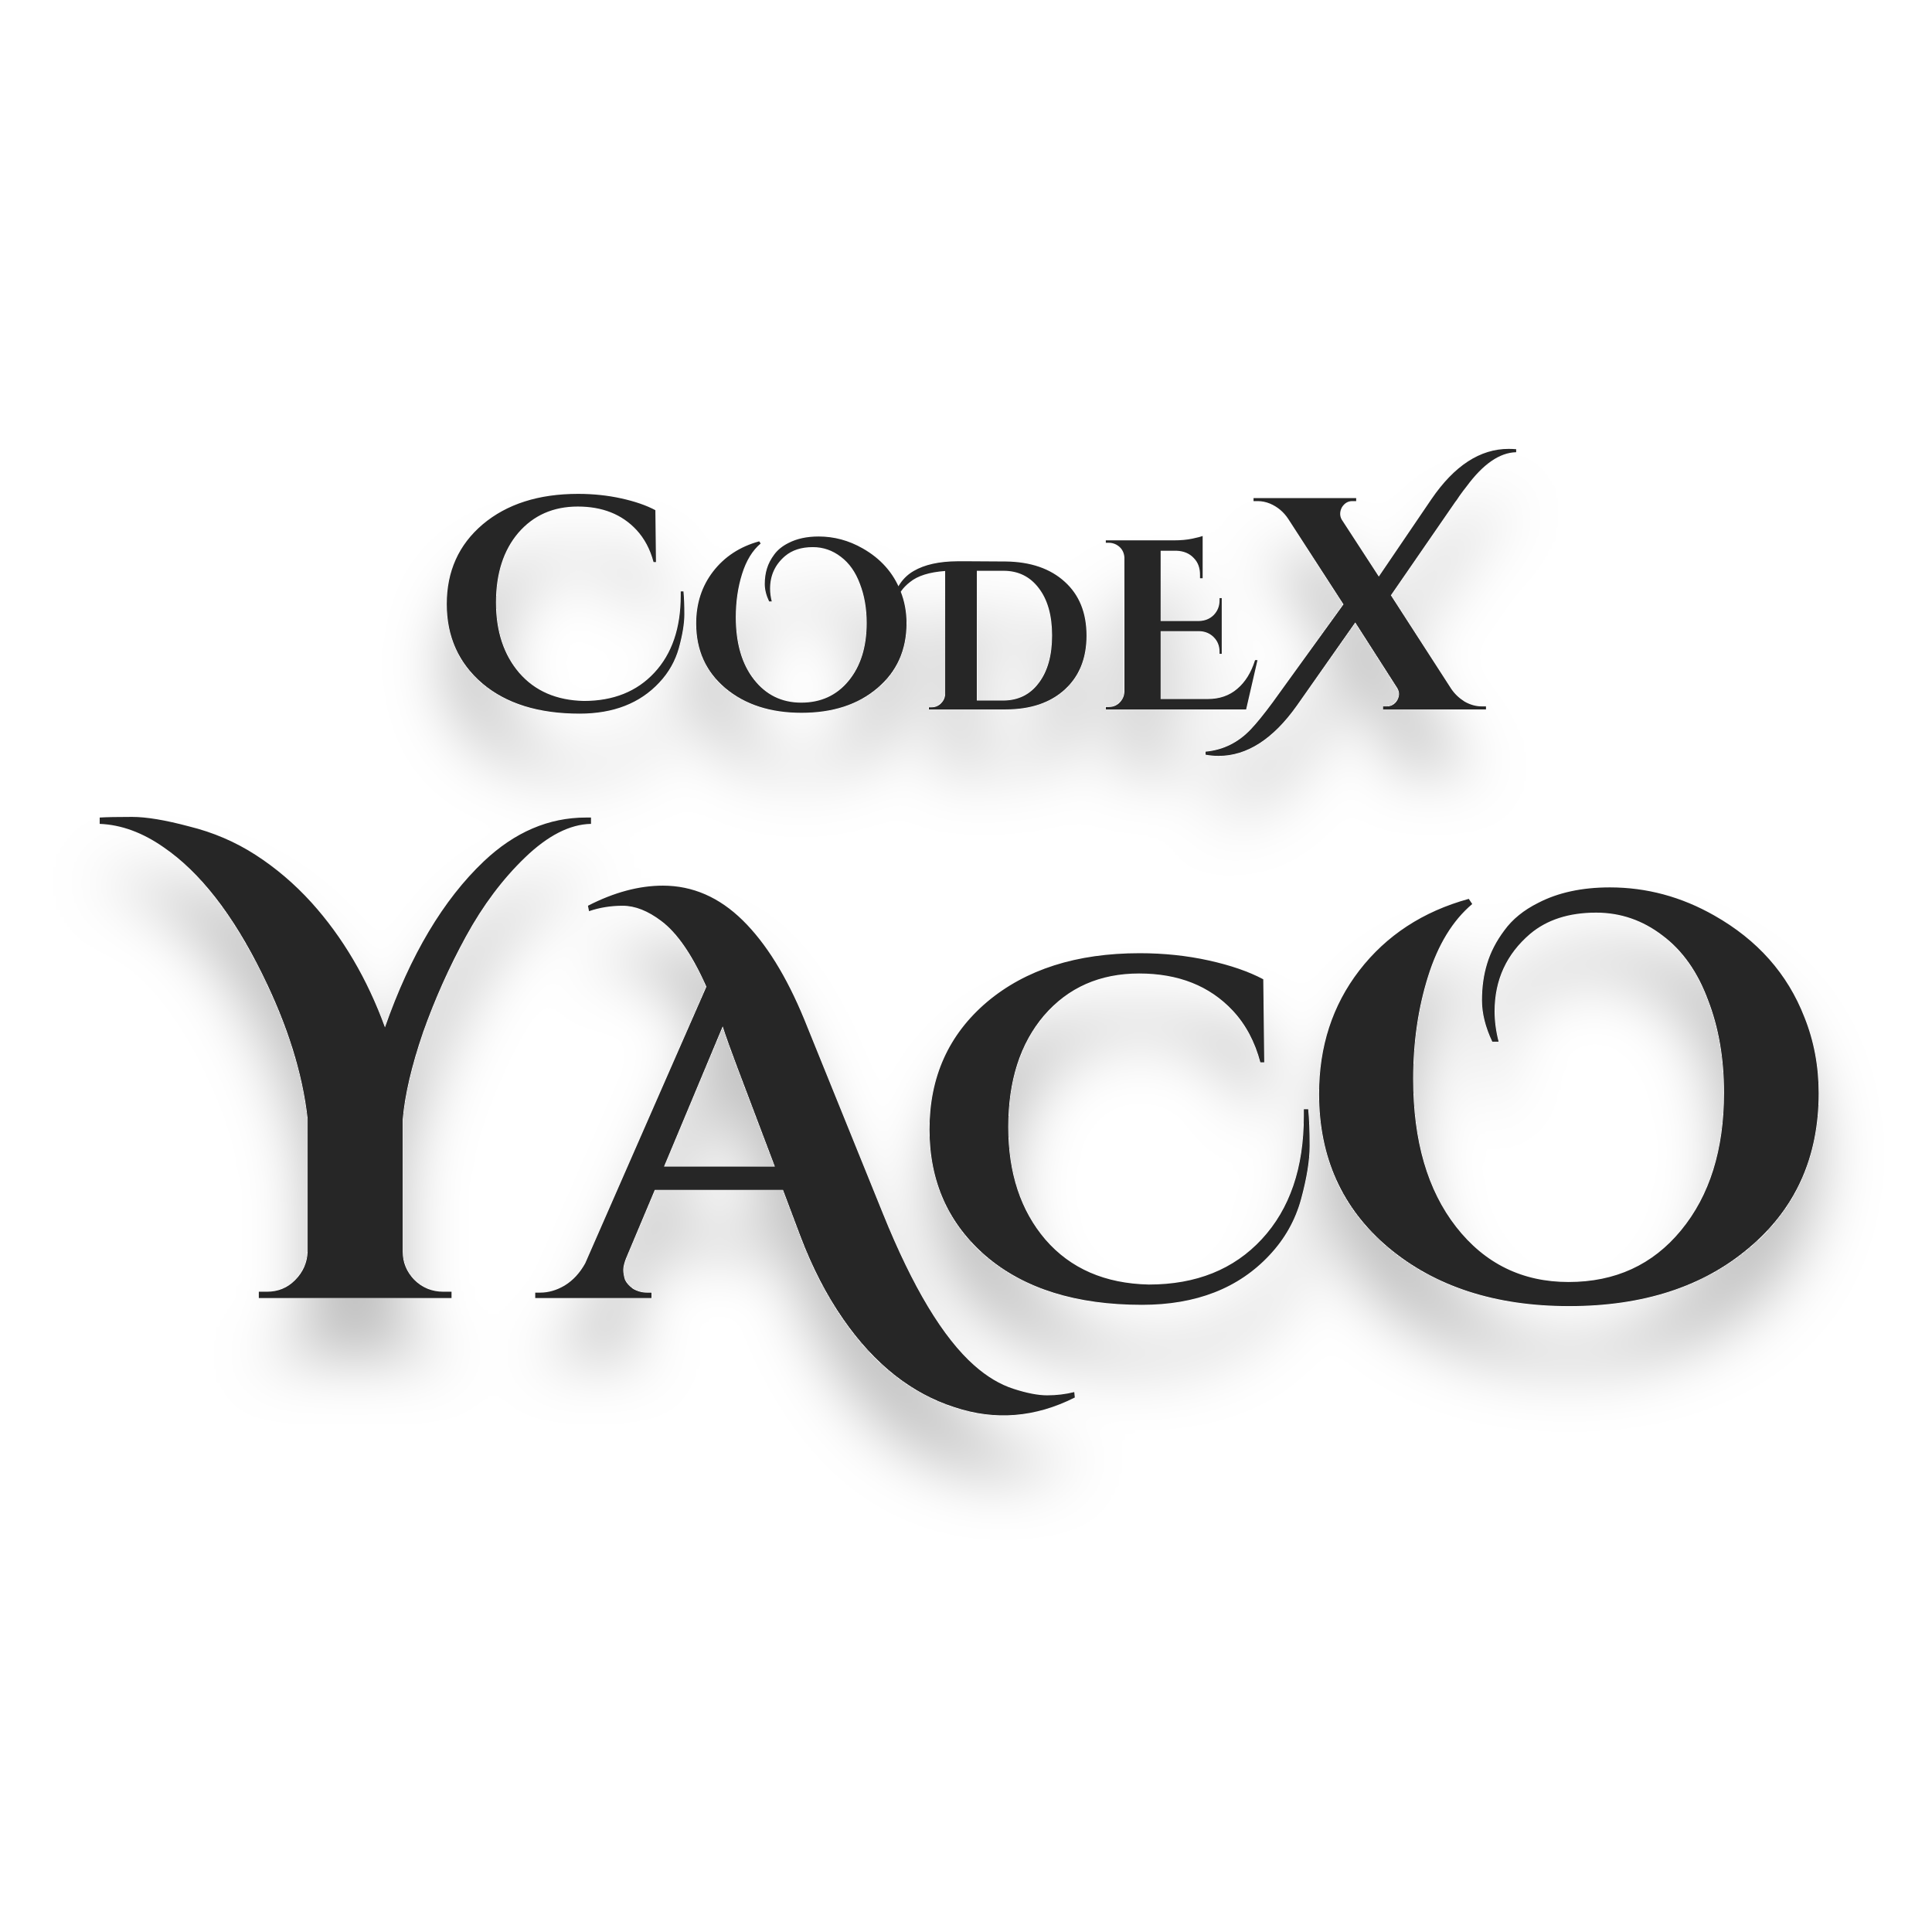
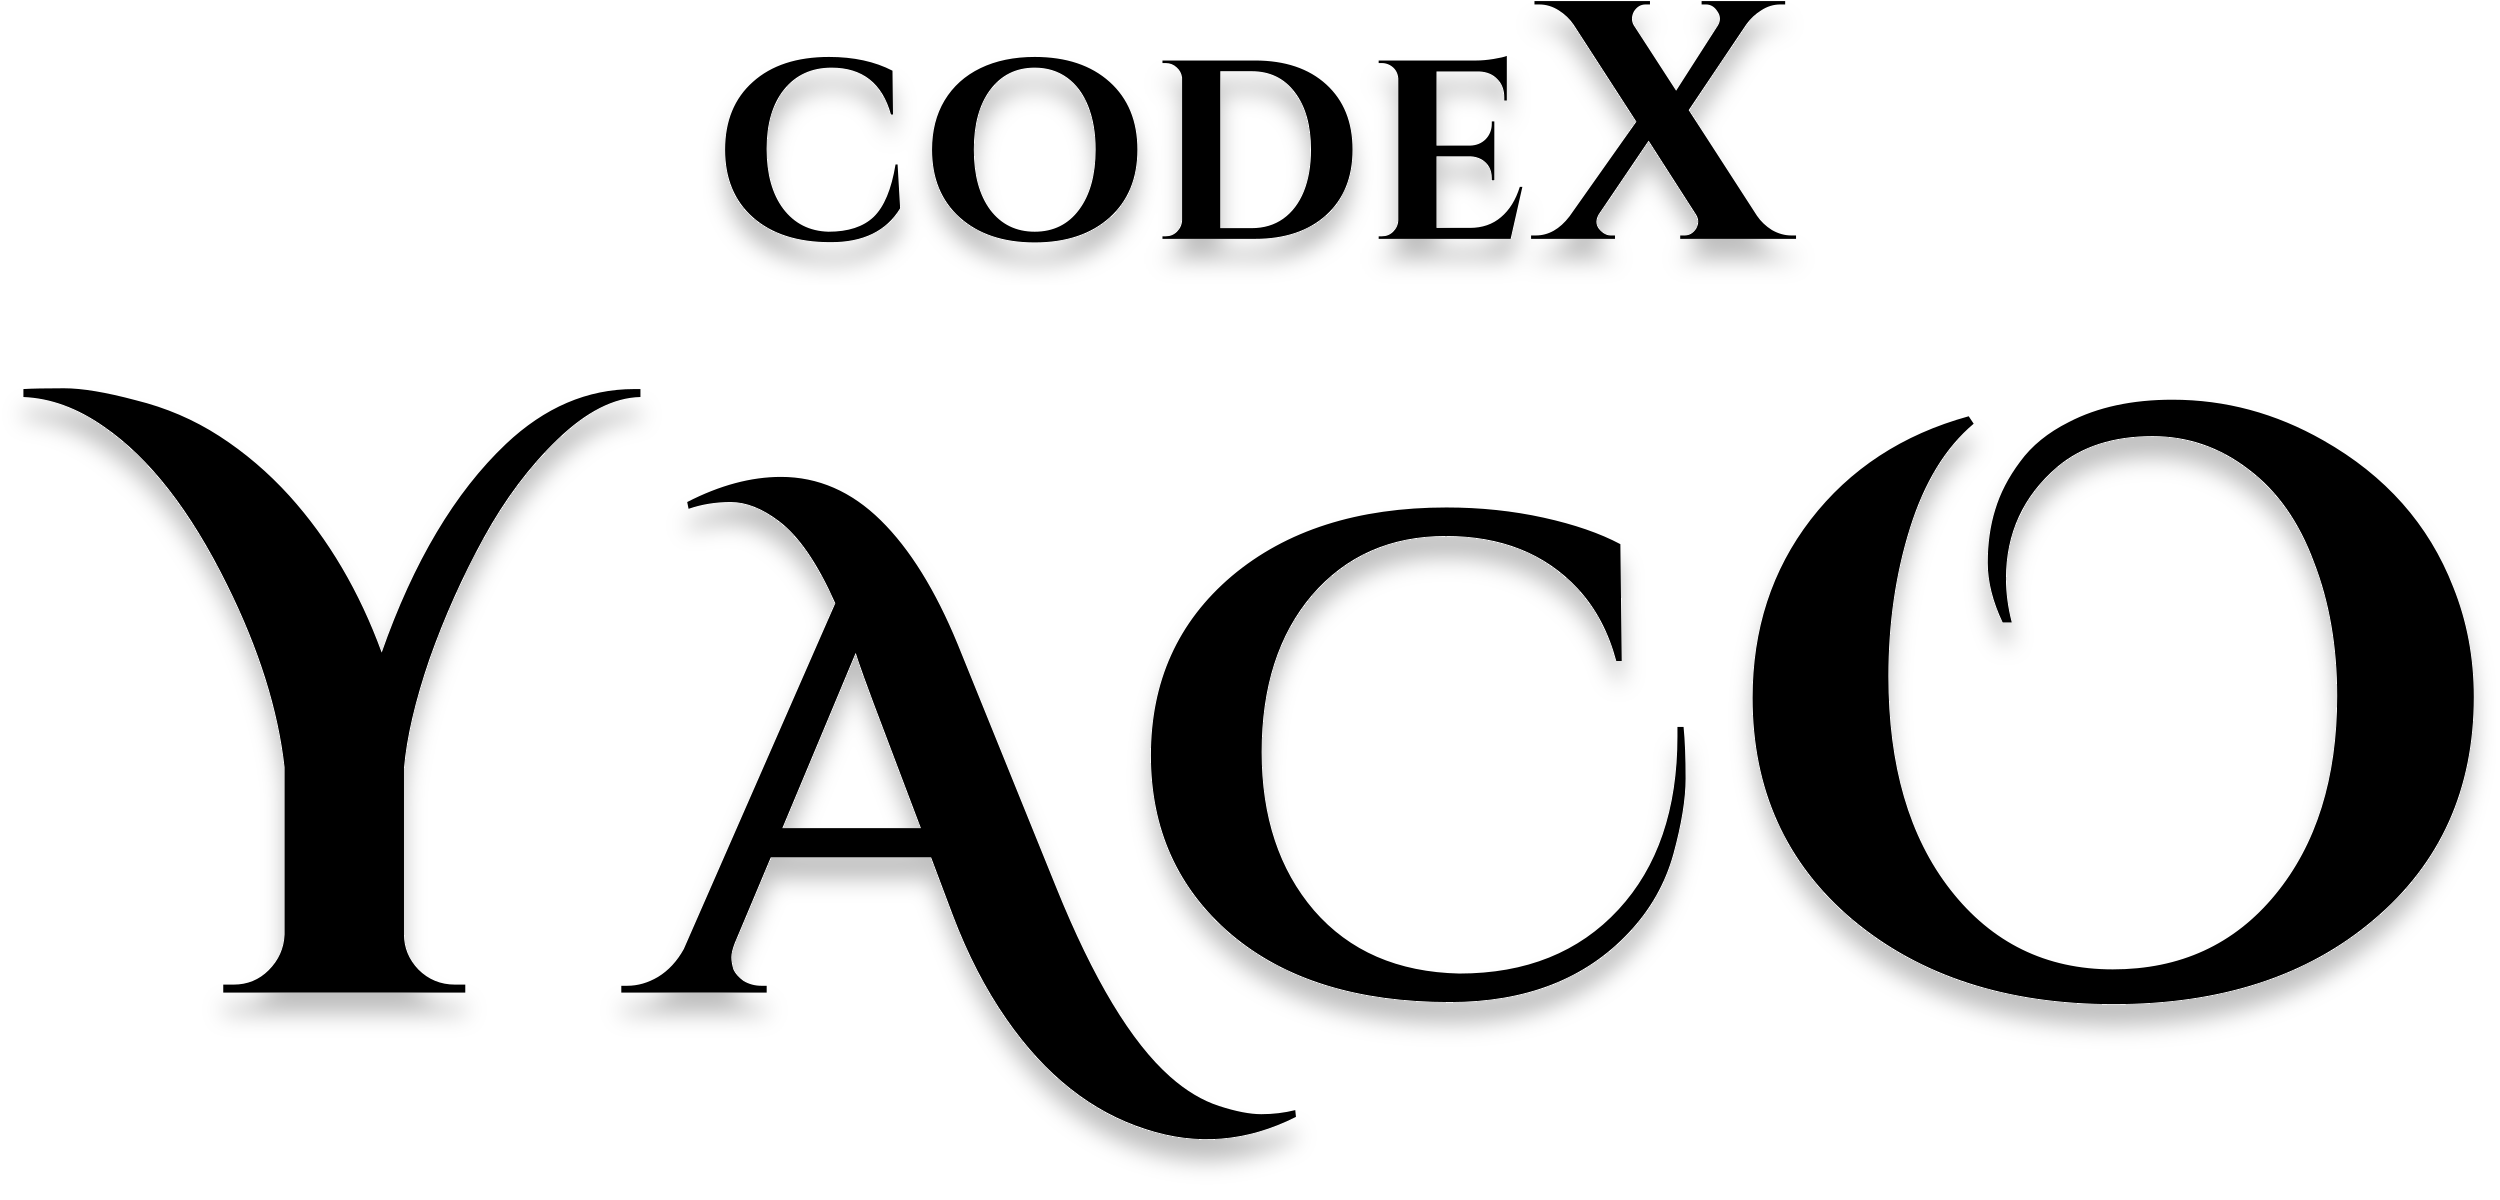
- <svg xmlns="http://www.w3.org/2000/svg" width="128" height="128" viewBox="0 0 128 128" fill="none">
-   <g filter="url(#filter0_d_2_2)">
-     <path d="M6.605 54.164C7.053 54.136 7.767 54.122 8.747 54.122C9.699 54.122 10.959 54.332 12.527 54.752C14.123 55.144 15.593 55.774 16.937 56.642C18.281 57.51 19.513 58.56 20.633 59.792C22.705 62.088 24.329 64.846 25.505 68.066C27.185 63.278 29.369 59.61 32.057 57.062C34.101 55.13 36.355 54.164 38.819 54.164C38.931 54.164 39.043 54.164 39.155 54.164V54.584C37.755 54.612 36.299 55.354 34.787 56.81C33.303 58.238 32.001 59.974 30.881 62.018C29.761 64.062 28.809 66.19 28.025 68.402C27.269 70.614 26.821 72.532 26.681 74.156V82.934C26.681 83.634 26.933 84.25 27.437 84.782C27.969 85.314 28.613 85.58 29.369 85.58H29.915V86H17.147V85.58H17.693C18.421 85.58 19.037 85.328 19.541 84.824C20.073 84.292 20.353 83.662 20.381 82.934V74.114C20.045 71.09 19.037 67.884 17.357 64.496C15.425 60.576 13.255 57.79 10.847 56.138C9.447 55.158 8.033 54.64 6.605 54.584V54.164ZM71.209 92.588C68.593 93.908 65.941 94.124 63.253 93.236C60.397 92.324 57.937 90.38 55.873 87.404C54.769 85.82 53.821 83.984 53.029 81.896L51.877 78.836H43.381L41.473 83.372C41.353 83.684 41.293 83.936 41.293 84.128C41.293 84.32 41.329 84.536 41.401 84.776C41.497 84.992 41.677 85.196 41.941 85.388C42.229 85.556 42.541 85.64 42.877 85.64H43.165V86H35.461V85.64H35.785C36.337 85.64 36.877 85.484 37.405 85.172C37.957 84.836 38.413 84.344 38.773 83.696L46.801 65.372C45.865 63.26 44.869 61.808 43.813 61.016C42.925 60.344 42.073 60.008 41.257 60.008C40.465 60.008 39.721 60.128 39.025 60.368L38.953 60.008C40.681 59.12 42.337 58.676 43.921 58.676C45.889 58.676 47.653 59.444 49.213 60.98C50.749 62.492 52.105 64.676 53.281 67.532L58.501 80.42C60.469 85.292 62.485 88.64 64.549 90.464C65.389 91.208 66.253 91.724 67.141 92.012C68.029 92.3 68.773 92.444 69.373 92.444C69.997 92.444 70.597 92.372 71.173 92.228L71.209 92.588ZM43.993 77.288H51.337L48.817 70.628C48.697 70.292 48.529 69.836 48.313 69.26C48.097 68.66 47.953 68.24 47.881 68L43.993 77.288ZM86.671 73.488C86.735 74.128 86.767 74.939 86.767 75.92C86.767 76.88 86.575 78.064 86.191 79.472C85.807 80.859 85.114 82.085 84.111 83.152C82.063 85.349 79.247 86.448 75.663 86.448C71.311 86.448 67.877 85.381 65.359 83.248C62.842 81.093 61.583 78.288 61.583 74.832C61.583 71.355 62.853 68.539 65.391 66.384C67.951 64.229 71.322 63.152 75.503 63.152C77.103 63.152 78.629 63.312 80.079 63.632C81.53 63.952 82.735 64.368 83.695 64.88L83.759 70.384H83.503C83.141 69.019 82.533 67.877 81.679 66.96C80.143 65.317 78.074 64.496 75.471 64.496C72.869 64.496 70.767 65.424 69.167 67.28C67.589 69.136 66.799 71.6 66.799 74.672C66.799 77.723 67.621 80.208 69.263 82.128C70.927 84.048 73.21 85.04 76.111 85.104C79.247 85.104 81.743 84.101 83.599 82.096C85.455 80.091 86.383 77.371 86.383 73.936C86.383 73.787 86.383 73.637 86.383 73.488H86.671ZM98.869 69.014C98.413 68.051 98.185 67.139 98.185 66.278C98.185 65.391 98.299 64.581 98.527 63.846C98.755 63.086 99.135 62.351 99.667 61.642C100.199 60.907 100.946 60.299 101.909 59.818C103.226 59.134 104.81 58.792 106.659 58.792C109.091 58.792 111.396 59.413 113.575 60.654C116.438 62.275 118.426 64.517 119.541 67.38C120.174 68.951 120.491 70.635 120.491 72.434C120.491 76.665 118.958 80.072 115.893 82.656C112.853 85.24 108.876 86.532 103.961 86.532C99.072 86.532 95.082 85.24 91.991 82.656C88.926 80.072 87.393 76.677 87.393 72.472C87.393 69.331 88.28 66.607 90.053 64.302C91.852 61.971 94.271 60.388 97.311 59.552L97.539 59.894C96.247 60.983 95.272 62.579 94.613 64.682C93.954 66.785 93.625 69.052 93.625 71.484C93.625 75.588 94.575 78.856 96.475 81.288C98.375 83.72 100.858 84.936 103.923 84.936C107.014 84.936 109.496 83.796 111.371 81.516C113.271 79.211 114.221 76.171 114.221 72.396C114.221 70.116 113.866 68.064 113.157 66.24C112.473 64.391 111.472 62.972 110.155 61.984C108.838 60.971 107.368 60.464 105.747 60.464C103.948 60.464 102.492 60.933 101.377 61.87C99.806 63.213 99.021 64.923 99.021 67C99.021 67.659 99.11 68.33 99.287 69.014H98.869Z" fill="#262626" />
-     <path d="M45.28 39.18C45.32 39.58 45.34 40.087 45.34 40.7C45.34 41.3 45.22 42.04 44.98 42.92C44.74 43.787 44.307 44.553 43.68 45.22C42.4 46.593 40.64 47.28 38.4 47.28C35.68 47.28 33.533 46.613 31.96 45.28C30.387 43.933 29.6 42.18 29.6 40.02C29.6 37.847 30.393 36.087 31.98 34.74C33.58 33.393 35.687 32.72 38.3 32.72C39.3 32.72 40.254 32.82 41.16 33.02C42.067 33.22 42.82 33.48 43.42 33.8L43.46 37.24H43.3C43.074 36.387 42.694 35.673 42.16 35.1C41.2 34.073 39.907 33.56 38.28 33.56C36.654 33.56 35.34 34.14 34.34 35.3C33.353 36.46 32.86 38 32.86 39.92C32.86 41.827 33.373 43.38 34.4 44.58C35.44 45.78 36.867 46.4 38.68 46.44C40.64 46.44 42.2 45.813 43.36 44.56C44.52 43.307 45.1 41.607 45.1 39.46C45.1 39.367 45.1 39.273 45.1 39.18H45.28ZM50.956 39.848C50.764 39.443 50.668 39.059 50.668 38.696C50.668 38.323 50.716 37.981 50.812 37.672C50.908 37.352 51.068 37.043 51.292 36.744C51.516 36.435 51.83 36.179 52.236 35.976C52.79 35.688 53.457 35.544 54.236 35.544C55.26 35.544 56.23 35.805 57.148 36.328C58.353 37.011 59.19 37.955 59.66 39.16C59.926 39.821 60.06 40.531 60.06 41.288C60.06 43.069 59.414 44.504 58.124 45.592C56.844 46.68 55.169 47.224 53.1 47.224C51.041 47.224 49.361 46.68 48.06 45.592C46.769 44.504 46.124 43.075 46.124 41.304C46.124 39.981 46.497 38.835 47.244 37.864C48.001 36.883 49.02 36.216 50.3 35.864L50.396 36.008C49.852 36.467 49.441 37.139 49.164 38.024C48.886 38.909 48.748 39.864 48.748 40.888C48.748 42.616 49.148 43.992 49.948 45.016C50.748 46.04 51.793 46.552 53.084 46.552C54.385 46.552 55.43 46.072 56.22 45.112C57.02 44.141 57.42 42.861 57.42 41.272C57.42 40.312 57.27 39.448 56.972 38.68C56.684 37.901 56.262 37.304 55.708 36.888C55.153 36.461 54.534 36.248 53.852 36.248C53.094 36.248 52.481 36.445 52.012 36.84C51.35 37.405 51.02 38.125 51.02 39C51.02 39.277 51.057 39.56 51.132 39.848H50.956ZM63.417 37.186C63.575 37.186 63.865 37.186 64.285 37.186C64.705 37.186 65.484 37.191 66.623 37.2C68.275 37.219 69.581 37.667 70.543 38.544C71.504 39.412 71.985 40.602 71.985 42.114C71.985 43.617 71.504 44.807 70.543 45.684C69.581 46.561 68.275 47 66.623 47H61.541V46.86H61.723C61.956 46.86 62.157 46.781 62.325 46.622C62.502 46.454 62.6 46.253 62.619 46.02V37.83C61.573 37.905 60.799 38.147 60.295 38.558C60.043 38.754 59.847 38.955 59.707 39.16C59.557 39.365 59.413 39.613 59.273 39.902L59.133 39.846C59.357 38.913 59.823 38.241 60.533 37.83C61.251 37.41 62.213 37.195 63.417 37.186ZM66.455 46.412C67.453 46.412 68.242 46.025 68.821 45.25C69.409 44.475 69.703 43.425 69.703 42.1C69.703 40.775 69.409 39.729 68.821 38.964C68.242 38.199 67.463 37.816 66.483 37.816C66.473 37.816 66.464 37.816 66.455 37.816H64.719V46.412H66.455ZM73.471 46.84C73.748 46.84 73.983 46.744 74.175 46.552C74.377 46.349 74.484 46.109 74.495 45.832V36.92C74.463 36.547 74.287 36.269 73.967 36.088C73.807 36.003 73.641 35.96 73.471 35.96H73.263V35.8H77.759C78.228 35.8 78.639 35.763 78.991 35.688C79.343 35.613 79.572 35.555 79.679 35.512V38.312H79.503V38.12C79.513 37.64 79.375 37.256 79.087 36.968C78.809 36.669 78.431 36.509 77.951 36.488H76.895V41.144H79.439C79.834 41.133 80.159 41 80.415 40.744C80.671 40.477 80.799 40.152 80.799 39.768V39.624H80.943V43.32H80.799V43.192C80.799 42.797 80.671 42.472 80.415 42.216C80.159 41.96 79.839 41.827 79.455 41.816H76.895V46.312H80.015C80.793 46.312 81.444 46.088 81.967 45.64C82.5 45.192 82.895 44.557 83.151 43.736H83.311L82.559 47H73.263V46.84H73.471ZM98.17 46.8H98.45V47H91.63V46.8H91.89C92.17 46.8 92.396 46.667 92.57 46.4C92.65 46.253 92.69 46.113 92.69 45.98C92.69 45.847 92.65 45.713 92.57 45.58L89.79 41.24L85.91 46.76C84.336 48.973 82.61 50.08 80.73 50.08C80.45 50.08 80.163 50.053 79.87 50V49.8C81.043 49.693 82.05 49.193 82.89 48.3C83.29 47.873 83.77 47.28 84.33 46.52L89.01 40.04L85.35 34.38C85.043 33.913 84.636 33.573 84.13 33.36C83.863 33.253 83.596 33.2 83.33 33.2H83.05V33H89.85V33.2H89.59C89.31 33.2 89.083 33.333 88.91 33.6C88.83 33.747 88.79 33.893 88.79 34.04C88.79 34.173 88.823 34.3 88.89 34.42L91.35 38.2L94.83 33.08C96.35 30.853 98.056 29.74 99.95 29.74C100.11 29.74 100.276 29.747 100.45 29.76V29.96C99.356 29.987 98.263 30.74 97.17 32.22C97.01 32.42 96.85 32.633 96.69 32.86C96.543 33.087 96.45 33.22 96.41 33.26L92.15 39.44L96.15 45.64C96.376 45.973 96.67 46.253 97.03 46.48C97.403 46.693 97.783 46.8 98.17 46.8Z" fill="#262626" />
+ <svg xmlns="http://www.w3.org/2000/svg" width="471" height="226" viewBox="0 0 471 226" fill="none">
+   <g filter="url(#filter0_d_0_1)">
+     <path d="M4.41 73.3C6.01 73.2 8.56 73.15 12.06 73.15C15.46 73.15 19.96 73.9 25.56 75.4C31.26 76.8 36.51 79.05 41.31 82.15C46.11 85.25 50.51 89 54.51 93.4C61.91 101.6 67.71 111.45 71.91 122.95C77.91 105.85 85.71 92.75 95.31 83.65C102.61 76.75 110.66 73.3 119.46 73.3C119.86 73.3 120.26 73.3 120.66 73.3V74.8C115.66 74.9 110.46 77.55 105.06 82.75C99.76 87.85 95.11 94.05 91.11 101.35C87.11 108.65 83.71 116.25 80.91 124.15C78.21 132.05 76.61 138.9 76.11 144.7V176.05C76.11 178.55 77.01 180.75 78.81 182.65C80.71 184.55 83.01 185.5 85.71 185.5H87.66V187H42.06V185.5H44.01C46.61 185.5 48.81 184.6 50.61 182.8C52.51 180.9 53.51 178.65 53.61 176.05V144.55C52.41 133.75 48.81 122.3 42.81 110.2C35.91 96.2 28.16 86.25 19.56 80.35C14.56 76.85 9.51 75 4.41 74.8V73.3ZM244.157 210.424C234.855 215.117 225.426 215.885 215.869 212.728C205.714 209.485 196.967 202.573 189.629 191.992C185.703 186.36 182.333 179.832 179.517 172.408L175.421 161.528H145.213L138.429 177.656C138.002 178.765 137.789 179.661 137.789 180.344C137.789 181.027 137.917 181.795 138.173 182.648C138.514 183.416 139.154 184.141 140.093 184.824C141.117 185.421 142.226 185.72 143.421 185.72H144.445V187H117.053V185.72H118.205C120.167 185.72 122.087 185.165 123.965 184.056C125.927 182.861 127.549 181.112 128.829 178.808L157.373 113.656C154.045 106.147 150.503 100.984 146.749 98.168C143.591 95.779 140.562 94.584 137.661 94.584C134.845 94.584 132.199 95.011 129.725 95.864L129.469 94.584C135.613 91.427 141.501 89.848 147.133 89.848C154.13 89.848 160.402 92.579 165.949 98.04C171.41 103.416 176.231 111.181 180.413 121.336L198.973 167.16C205.97 184.483 213.138 196.387 220.477 202.872C223.463 205.517 226.535 207.352 229.693 208.376C232.85 209.4 235.495 209.912 237.629 209.912C239.847 209.912 241.981 209.656 244.029 209.144L244.157 210.424ZM147.389 156.024H173.501L164.541 132.344C164.114 131.149 163.517 129.528 162.749 127.48C161.981 125.347 161.469 123.853 161.213 123L147.389 156.024ZM317.183 136.952C317.439 139.512 317.567 142.755 317.567 146.68C317.567 150.52 316.799 155.256 315.263 160.888C313.727 166.435 310.953 171.341 306.943 175.608C298.751 184.397 287.487 188.792 273.151 188.792C255.743 188.792 242.004 184.525 231.935 175.992C221.865 167.373 216.831 156.152 216.831 142.328C216.831 128.419 221.908 117.155 232.063 108.536C242.303 99.917 255.785 95.608 272.511 95.608C278.911 95.608 285.012 96.248 290.815 97.528C296.617 98.808 301.439 100.472 305.279 102.52L305.535 124.536H304.511C303.06 119.075 300.628 114.509 297.215 110.84C291.071 104.269 282.793 100.984 272.383 100.984C261.972 100.984 253.567 104.696 247.167 112.12C240.852 119.544 237.695 129.4 237.695 141.688C237.695 153.891 240.98 163.832 247.551 171.512C254.207 179.192 263.337 183.16 274.943 183.416C287.487 183.416 297.471 179.405 304.895 171.384C312.319 163.363 316.031 152.483 316.031 138.744C316.031 138.147 316.031 137.549 316.031 136.952H317.183ZM377.301 117.268C375.429 113.316 374.493 109.572 374.493 106.036C374.493 102.396 374.961 99.068 375.897 96.052C376.833 92.932 378.393 89.916 380.577 87.004C382.761 83.988 385.829 81.492 389.781 79.516C395.189 76.708 401.689 75.304 409.281 75.304C419.265 75.304 428.729 77.852 437.673 82.948C449.425 89.604 457.589 98.808 462.165 110.56C464.765 117.008 466.065 123.924 466.065 131.308C466.065 148.676 459.773 162.664 447.189 173.272C434.709 183.88 418.381 189.184 398.205 189.184C378.133 189.184 361.753 183.88 349.065 173.272C336.481 162.664 330.189 148.728 330.189 131.464C330.189 118.568 333.829 107.388 341.109 97.924C348.493 88.356 358.425 81.856 370.905 78.424L371.841 79.828C366.537 84.3 362.533 90.852 359.829 99.484C357.125 108.116 355.773 117.424 355.773 127.408C355.773 144.256 359.673 157.672 367.473 167.656C375.273 177.64 385.465 182.632 398.049 182.632C410.737 182.632 420.929 177.952 428.625 168.592C436.425 159.128 440.325 146.648 440.325 131.152C440.325 121.792 438.869 113.368 435.957 105.88C433.149 98.288 429.041 92.464 423.633 88.408C418.225 84.248 412.193 82.168 405.537 82.168C398.153 82.168 392.173 84.092 387.597 87.94C381.149 93.452 377.925 100.472 377.925 109C377.925 111.704 378.289 114.46 379.017 117.268H377.301Z" fill="black" />
+   </g>
+   <g filter="url(#filter1_d_0_1)">
+     <path d="M156.433 45.624C150.257 45.624 145.409 44.072 141.889 40.968C138.369 37.864 136.609 33.608 136.609 28.2C136.609 22.792 138.353 18.536 141.841 15.432C145.329 12.296 150.113 10.728 156.193 10.728C160.833 10.728 164.817 11.592 168.145 13.32L168.241 21.576H167.857C166.225 15.688 162.497 12.744 156.673 12.744C152.897 12.744 149.905 14.12 147.697 16.872C145.521 19.592 144.433 23.32 144.433 28.056C144.433 32.792 145.473 36.552 147.553 39.336C149.665 42.12 152.513 43.56 156.097 43.656C159.809 43.656 162.641 42.728 164.593 40.872C166.577 38.952 167.953 35.656 168.721 30.984H169.105L169.585 39.24C166.993 43.528 162.609 45.656 156.433 45.624ZM194.942 10.728C200.862 10.728 205.566 12.296 209.054 15.432C212.542 18.568 214.286 22.824 214.286 28.2C214.286 33.576 212.542 37.832 209.054 40.968C205.566 44.104 200.862 45.672 194.942 45.672C189.022 45.672 184.318 44.104 180.83 40.968C177.342 37.832 175.598 33.576 175.598 28.2C175.598 24.648 176.382 21.56 177.95 18.936C179.55 16.28 181.806 14.248 184.718 12.84C187.63 11.432 191.038 10.728 194.942 10.728ZM186.542 39.528C188.622 42.28 191.422 43.656 194.942 43.656C198.462 43.656 201.246 42.28 203.294 39.528C205.374 36.744 206.414 32.968 206.414 28.2C206.414 25.064 205.95 22.328 205.022 19.992C204.094 17.656 202.766 15.864 201.038 14.616C199.31 13.368 197.278 12.744 194.942 12.744C191.422 12.744 188.622 14.136 186.542 16.92C184.494 19.672 183.47 23.432 183.47 28.2C183.47 32.968 184.494 36.744 186.542 39.528ZM236.432 11.4C242.096 11.4 246.576 12.904 249.872 15.912C253.168 18.92 254.816 23.016 254.816 28.2C254.816 33.384 253.168 37.48 249.872 40.488C246.576 43.496 242.096 45 236.432 45H219.008V44.52H219.632C220.464 44.52 221.168 44.232 221.744 43.656C222.352 43.048 222.672 42.328 222.704 41.496V14.616C222.608 13.848 222.272 13.208 221.696 12.696C221.12 12.152 220.432 11.88 219.632 11.88H219.008V11.4H236.432ZM235.808 42.984C238.112 42.984 240.096 42.392 241.76 41.208C243.456 39.992 244.752 38.28 245.648 36.072C246.544 33.832 246.992 31.208 246.992 28.2C246.992 23.656 245.984 20.056 243.968 17.4C241.984 14.744 239.264 13.416 235.808 13.416H229.904V42.984H235.808ZM260.365 44.52C261.197 44.52 261.901 44.232 262.477 43.656C263.085 43.048 263.405 42.328 263.437 41.496V14.76C263.341 13.64 262.813 12.808 261.853 12.264C261.373 12.008 260.877 11.88 260.365 11.88H259.741V11.4H278.125C279.117 11.4 280.205 11.304 281.389 11.112C282.573 10.92 283.405 10.728 283.885 10.536V18.936H283.405V18.36C283.405 16.92 282.973 15.768 282.109 14.904C281.277 14.008 280.141 13.528 278.701 13.464H270.637V27.432H276.973C278.157 27.4 279.133 27 279.901 26.232C280.669 25.432 281.053 24.456 281.053 23.304V22.872H281.533V33.96H281.053V33.576C281.053 31.976 280.413 30.792 279.133 30.024C278.493 29.672 277.789 29.48 277.021 29.448H270.637V42.936H276.925C279.261 42.936 281.213 42.264 282.781 40.92C284.381 39.576 285.565 37.672 286.333 35.208H286.813L284.605 45H259.741V44.52H260.365ZM317.382 44.36C318.278 44.36 319.003 43.933 319.558 43.08C319.814 42.611 319.942 42.163 319.942 41.736C319.942 41.309 319.814 40.883 319.558 40.456L310.598 26.504L301.19 40.392C300.465 41.672 300.678 42.781 301.83 43.72C302.342 44.147 302.875 44.36 303.43 44.36H304.262V45H288.454V44.36H289.35C291.739 44.36 293.851 43.165 295.686 40.776L308.294 22.92L296.454 4.616C295.729 3.549 294.79 2.653 293.638 1.928C292.486 1.203 291.27 0.84 289.99 0.84H289.094V0.2H310.854V0.84H310.022C309.126 0.84 308.401 1.267 307.846 2.12C307.59 2.589 307.462 3.059 307.462 3.528C307.462 3.955 307.569 4.36 307.782 4.744L315.782 17.096L323.654 4.808C323.91 4.381 324.038 3.955 324.038 3.528C324.038 3.059 323.889 2.611 323.59 2.184C323.035 1.288 322.31 0.84 321.414 0.84H320.582V0.2H336.326V0.84H335.43C334.15 0.84 332.955 1.203 331.846 1.928C330.737 2.611 329.798 3.485 329.03 4.552L318.15 20.744L331.014 40.648C331.739 41.715 332.678 42.611 333.83 43.336C335.025 44.019 336.241 44.36 337.478 44.36H338.374V45H316.55V44.36H317.382Z" fill="black" />
  </g>
  <defs>
-     <filter id="filter0_d_2_2" x="-4" y="0" width="136" height="136" filterUnits="userSpaceOnUse" color-interpolation-filters="sRGB">
+     <filter id="filter0_d_0_1" x="0.41" y="73.15" width="469.655" height="152.314" filterUnits="userSpaceOnUse" color-interpolation-filters="sRGB">
      <feFlood flood-opacity="0" result="BackgroundImageFix" />
      <feColorMatrix in="SourceAlpha" type="matrix" values="0 0 0 0 0 0 0 0 0 0 0 0 0 0 0 0 0 0 127 0" result="hardAlpha" />
      <feOffset dy="4" />
      <feGaussianBlur stdDeviation="2" />
      <feComposite in2="hardAlpha" operator="out" />
      <feColorMatrix type="matrix" values="0 0 0 0 0 0 0 0 0 0 0 0 0 0 0 0 0 0 0.25 0" />
-       <feBlend mode="normal" in2="BackgroundImageFix" result="effect1_dropShadow_2_2" />
-       <feBlend mode="normal" in="SourceGraphic" in2="effect1_dropShadow_2_2" result="shape" />
+       <feBlend mode="normal" in2="BackgroundImageFix" result="effect1_dropShadow_0_1" />
+       <feBlend mode="normal" in="SourceGraphic" in2="effect1_dropShadow_0_1" result="shape" />
+     </filter>
+     <filter id="filter1_d_0_1" x="132.609" y="0.2" width="209.765" height="53.472" filterUnits="userSpaceOnUse" color-interpolation-filters="sRGB">
+       <feFlood flood-opacity="0" result="BackgroundImageFix" />
+       <feColorMatrix in="SourceAlpha" type="matrix" values="0 0 0 0 0 0 0 0 0 0 0 0 0 0 0 0 0 0 127 0" result="hardAlpha" />
+       <feOffset dy="4" />
+       <feGaussianBlur stdDeviation="2" />
+       <feComposite in2="hardAlpha" operator="out" />
+       <feColorMatrix type="matrix" values="0 0 0 0 0 0 0 0 0 0 0 0 0 0 0 0 0 0 0.25 0" />
+       <feBlend mode="normal" in2="BackgroundImageFix" result="effect1_dropShadow_0_1" />
+       <feBlend mode="normal" in="SourceGraphic" in2="effect1_dropShadow_0_1" result="shape" />
    </filter>
  </defs>
</svg>
